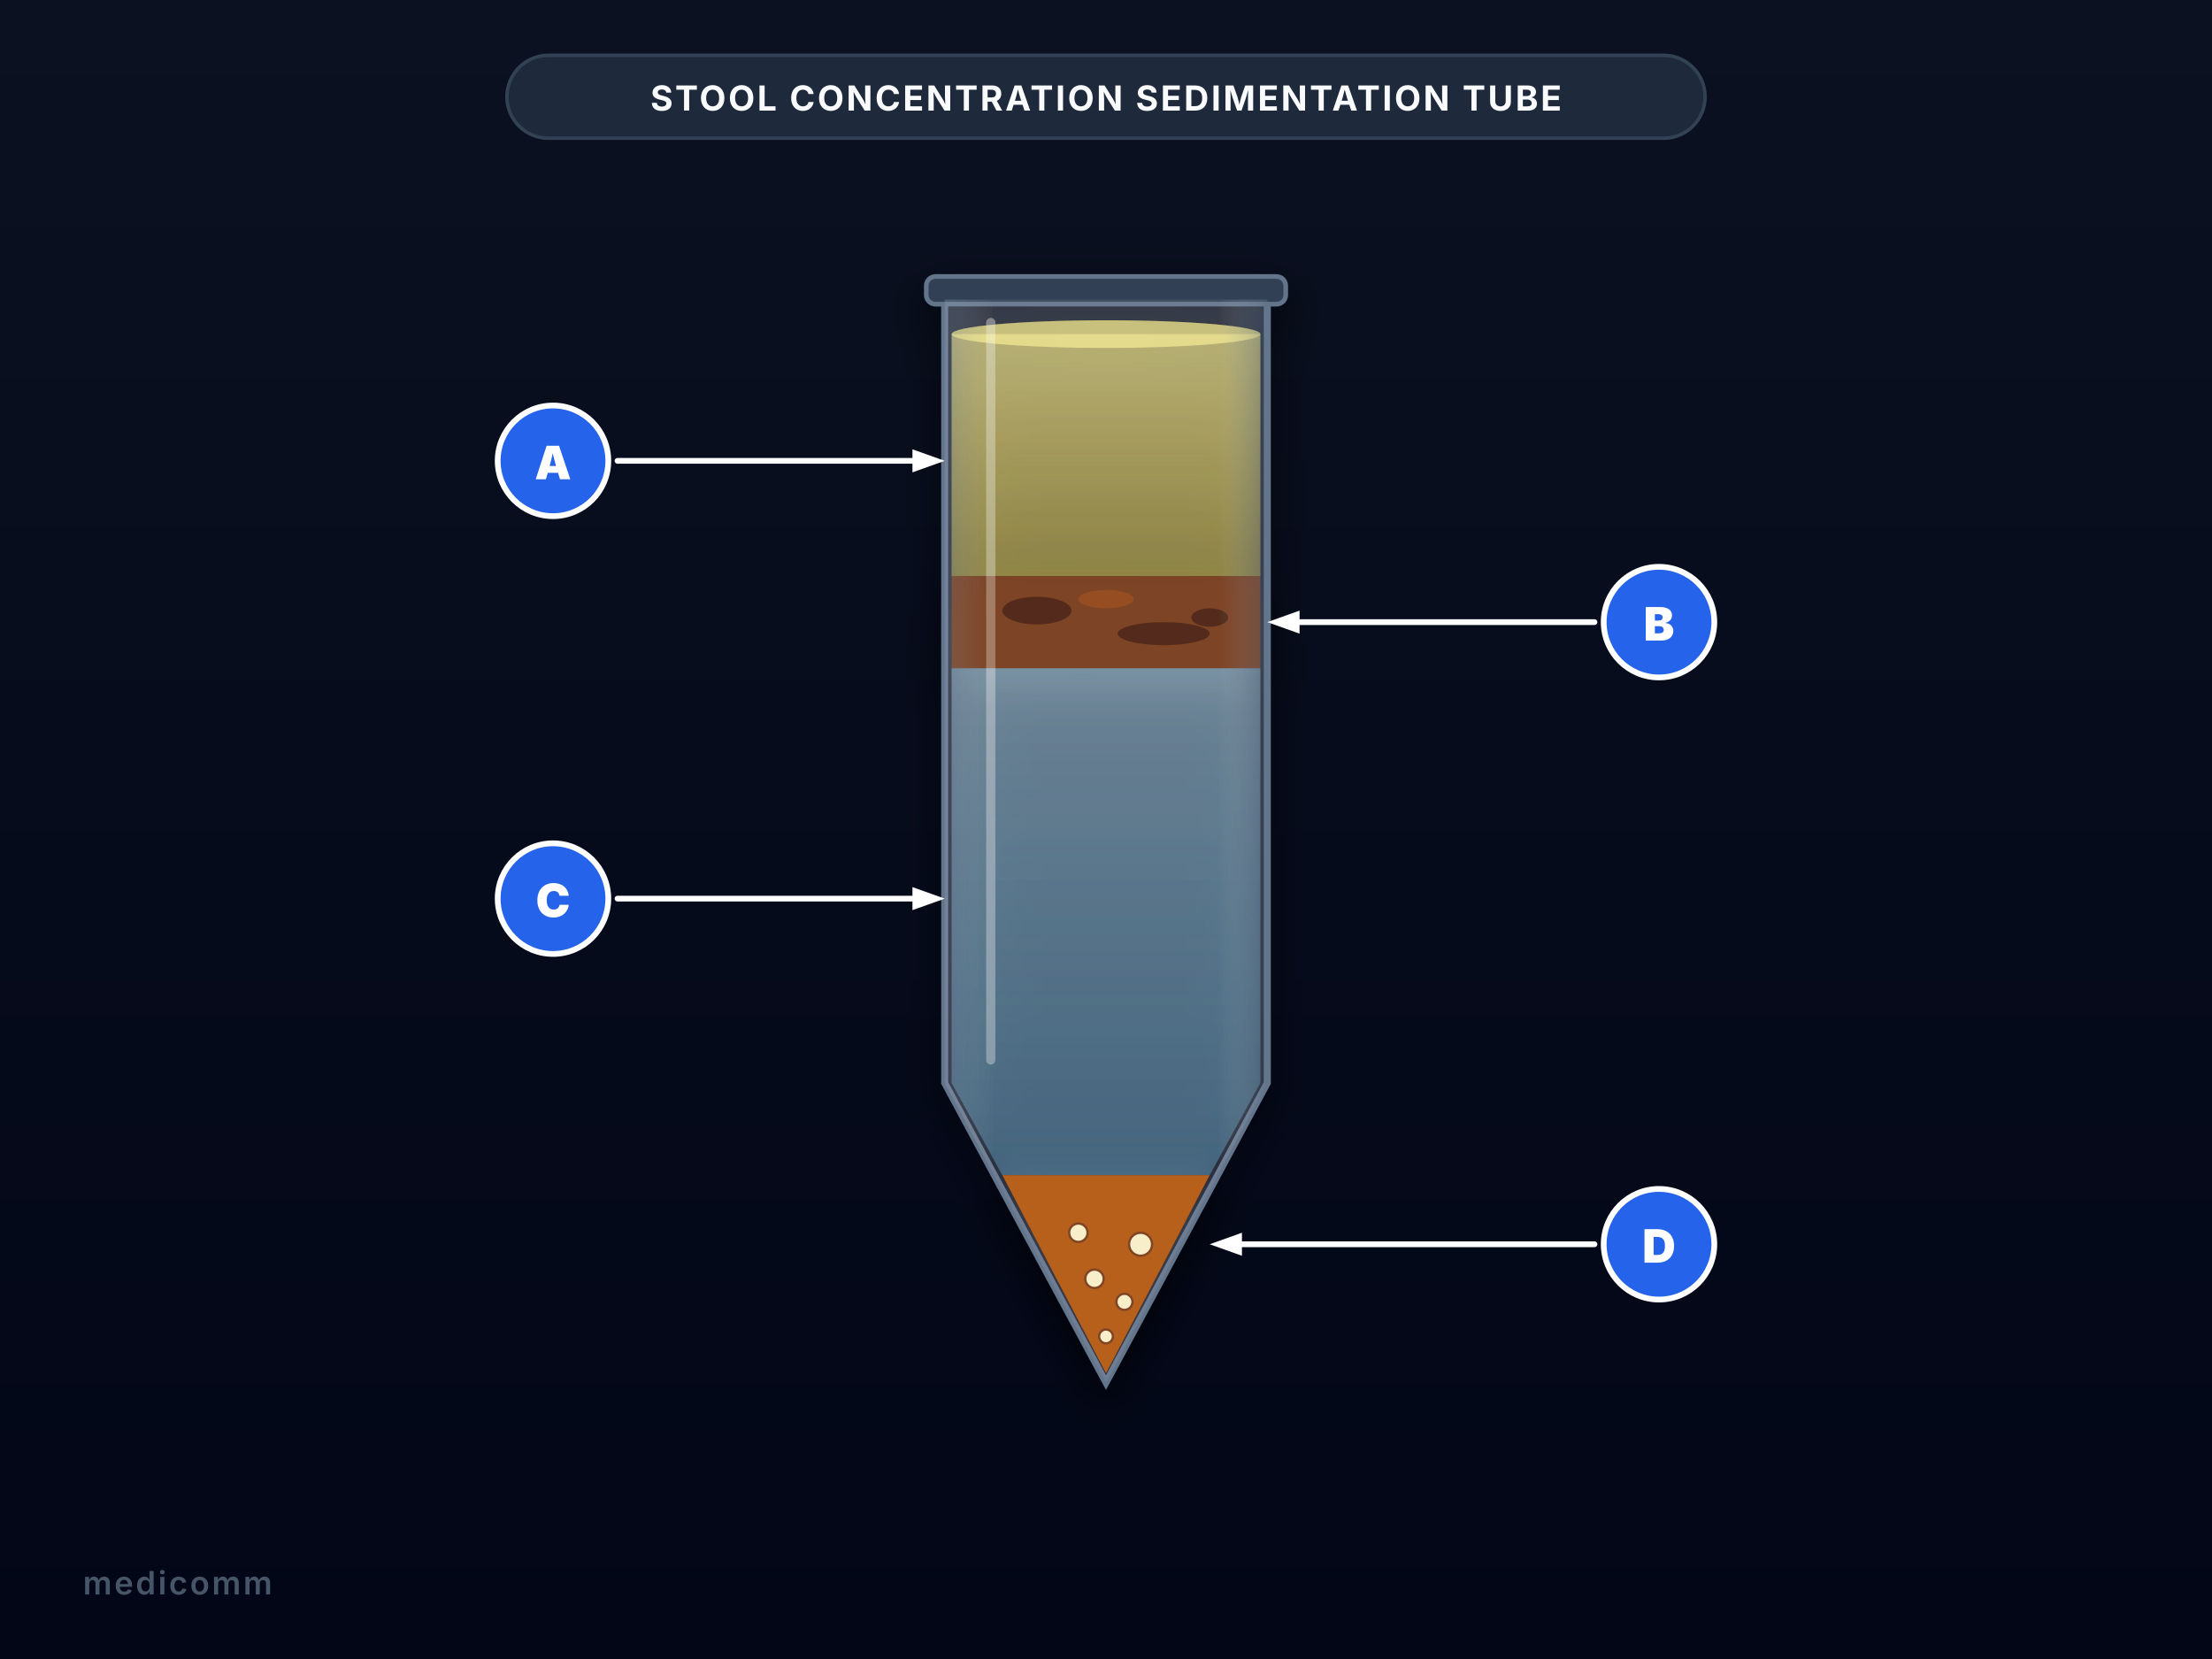
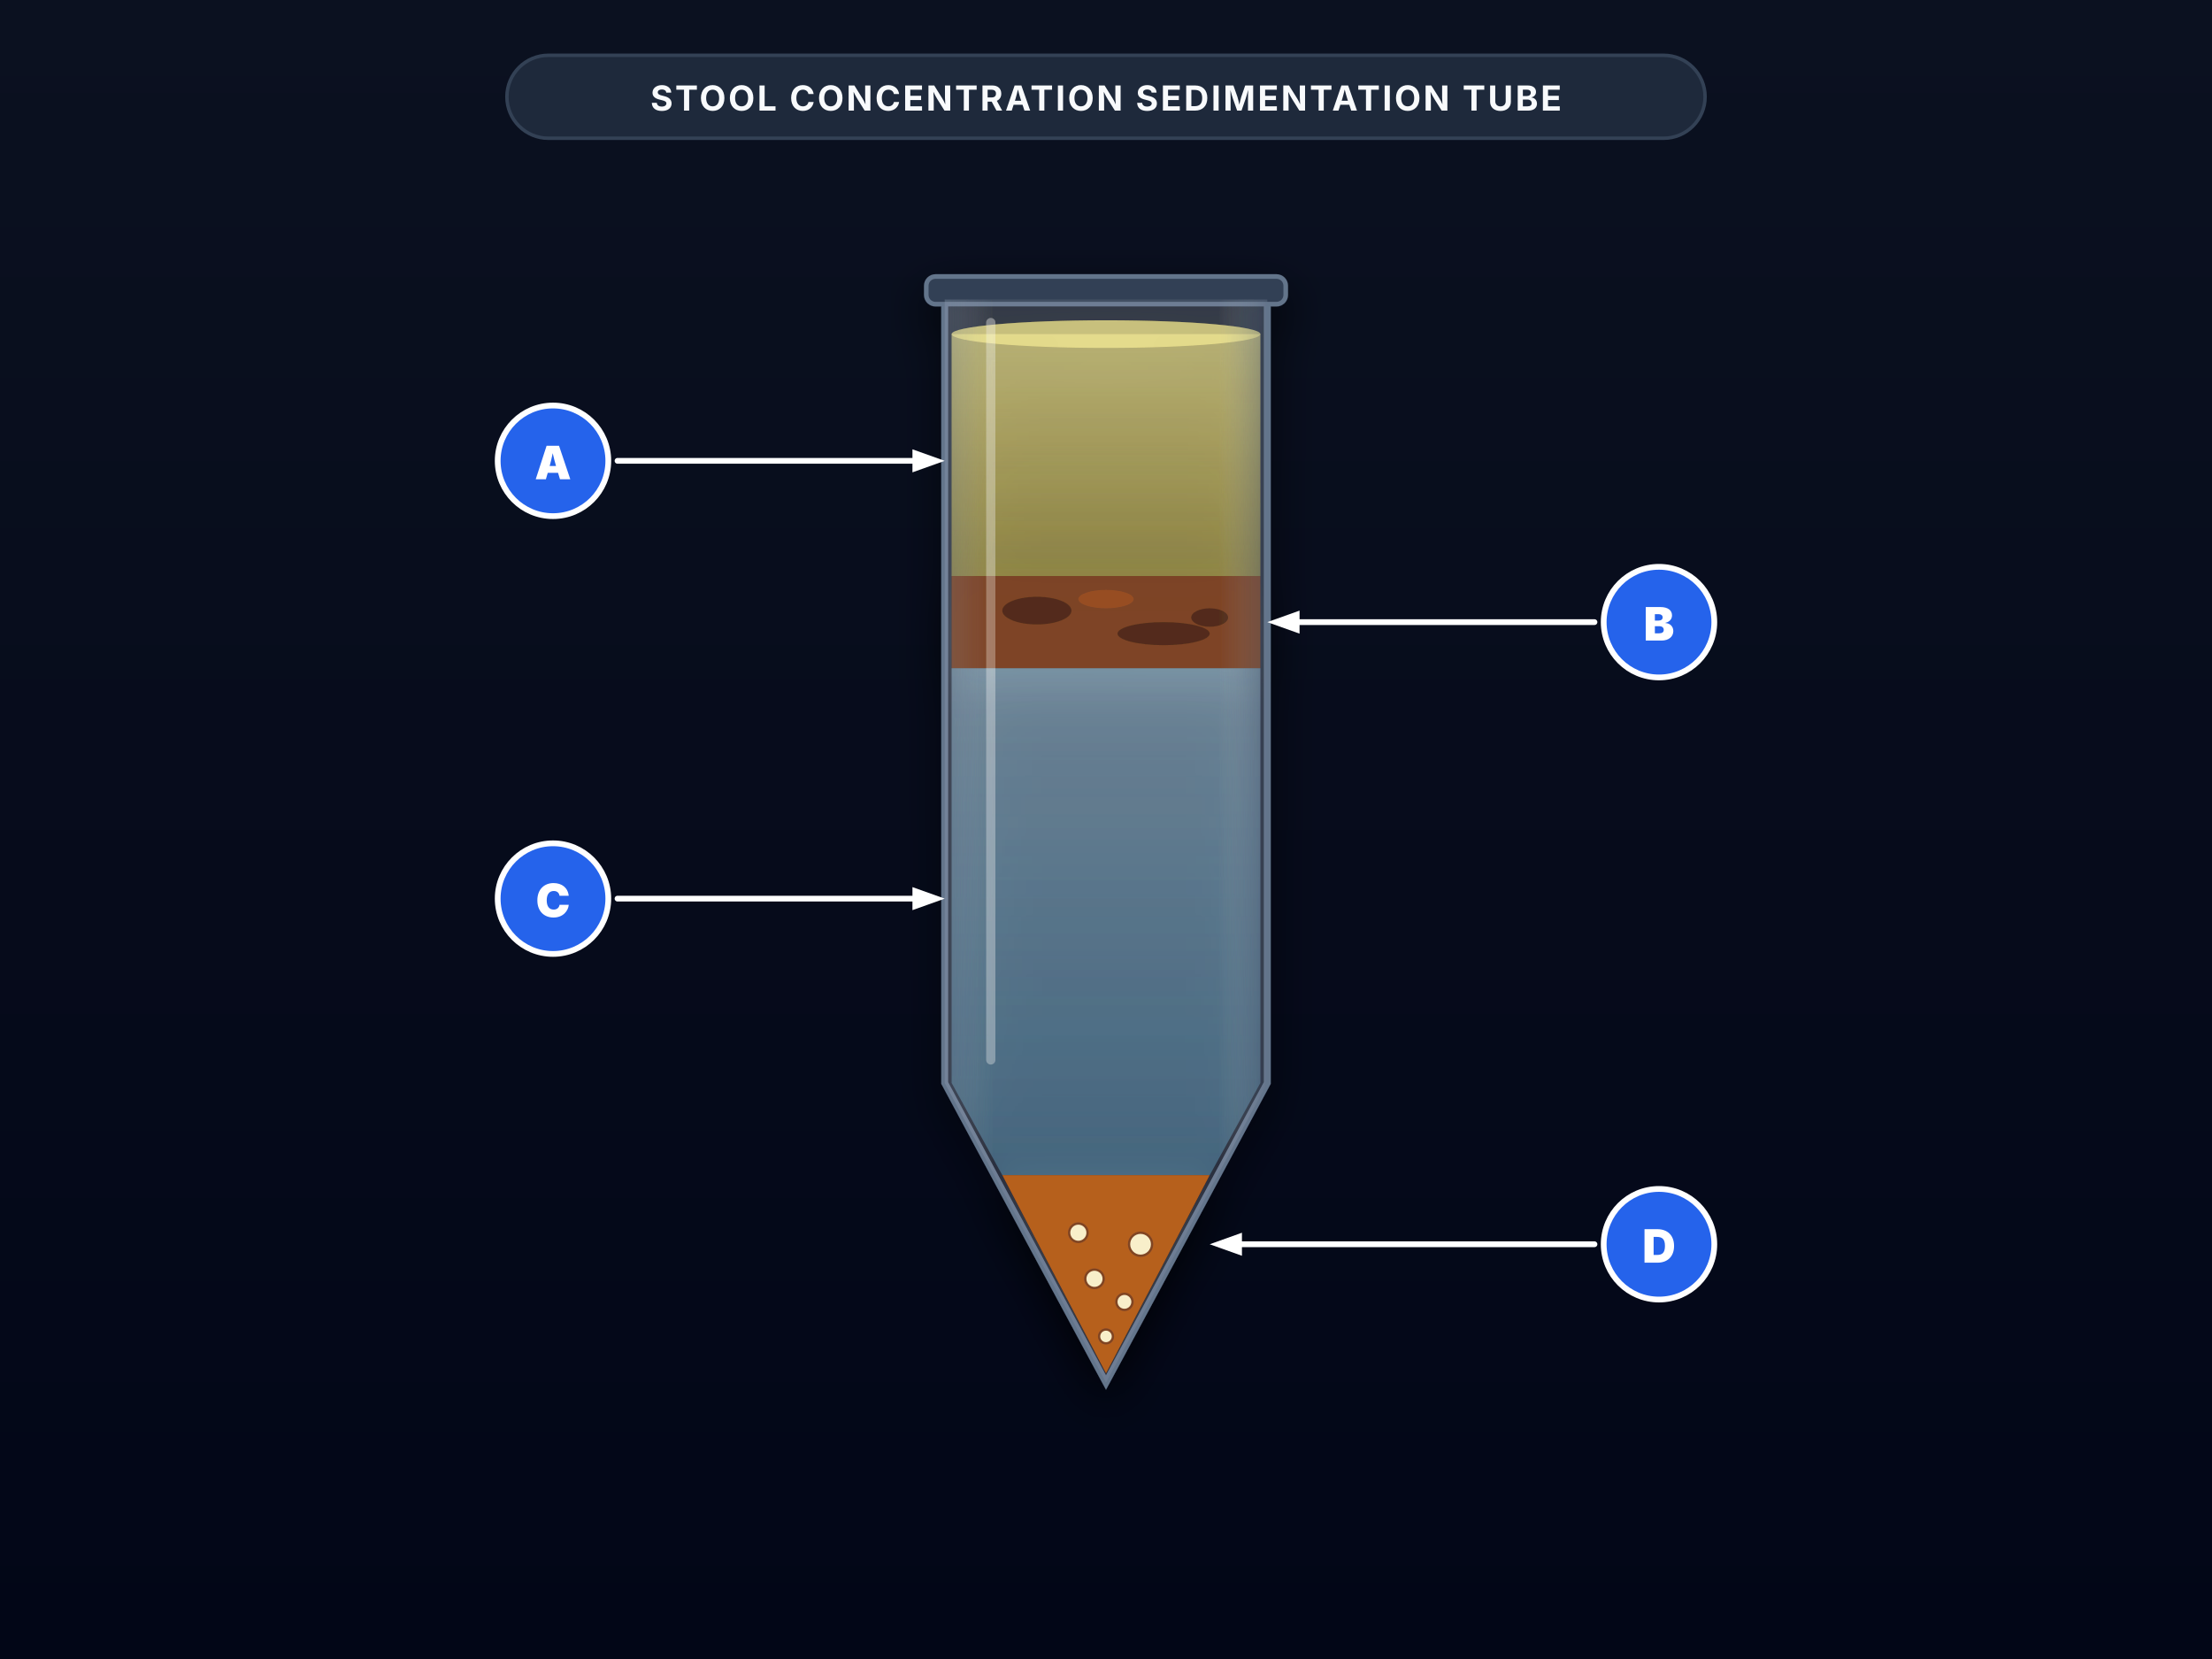
<svg xmlns="http://www.w3.org/2000/svg" viewBox="0 0 960 720" width="100%" height="100%">
  <defs>
    <linearGradient id="bgGrad" x1="0" y1="0" x2="0" y2="1">
      <stop offset="0%" stop-color="#0b1120" />
      <stop offset="100%" stop-color="#020617" />
    </linearGradient>
    <linearGradient id="glassGrad" x1="0" y1="0" x2="1" y2="0">
      <stop offset="0%" stop-color="#94a3b8" stop-opacity="0.3" />
      <stop offset="15%" stop-color="#cbd5e1" stop-opacity="0.1" />
      <stop offset="85%" stop-color="#cbd5e1" stop-opacity="0.1" />
      <stop offset="100%" stop-color="#64748b" stop-opacity="0.4" />
    </linearGradient>
    <linearGradient id="etherGrad" x1="0" y1="0" x2="0" y2="1">
      <stop offset="0%" stop-color="#fef08a" stop-opacity="0.6" />
      <stop offset="100%" stop-color="#fde047" stop-opacity="0.4" />
    </linearGradient>
    <linearGradient id="formalinGrad" x1="0" y1="0" x2="0" y2="1">
      <stop offset="0%" stop-color="#bae6fd" stop-opacity="0.4" />
      <stop offset="100%" stop-color="#7dd3fc" stop-opacity="0.3" />
    </linearGradient>
    <filter id="shadow" x="-10%" y="-5%" width="120%" height="110%">
      <feDropShadow dx="0" dy="8" stdDeviation="10" flood-color="#000000" flood-opacity="0.8" />
    </filter>
  </defs>
  <rect width="960" height="720" fill="#000000" />
  <rect width="960" height="720" fill="url(#bgGrad)" />
  <g transform="translate(480, 42)">
    <rect x="-260" y="-18" width="520" height="36" rx="18" fill="#1e293b" stroke="#334155" stroke-width="1.5" />
    <text x="0" y="6" text-anchor="middle" font-family="-apple-system, sans-serif" font-size="15" font-weight="700" fill="#f8fafc" letter-spacing="1">STOOL CONCENTRATION SEDIMENTATION TUBE</text>
  </g>
  <g transform="translate(480, 110)" filter="url(#shadow)">
    <path d="M -70 20 L -70 360 L 0 490 L 70 360 L 70 20 Z" fill="none" stroke="#64748b" stroke-width="3" />
    <rect x="-78" y="10" width="156" height="12" rx="4" fill="#334155" stroke="#64748b" stroke-width="2" />
    <path d="M -67 35 L -67 140 L 67 140 L 67 35 Z" fill="url(#etherGrad)" />
    <ellipse cx="0" cy="35" rx="67" ry="6" fill="#fef08a" opacity="0.7" />
    <path d="M -67 140 L -67 180 L 67 180 L 67 140 Z" fill="#78350f" opacity="0.95" />
    <ellipse cx="-30" cy="155" rx="15" ry="6" fill="#451a03" />
    <ellipse cx="25" cy="165" rx="20" ry="5" fill="#451a03" />
    <ellipse cx="0" cy="150" rx="12" ry="4" fill="#92400e" />
    <ellipse cx="45" cy="158" rx="8" ry="4" fill="#451a03" />
    <path d="M -67 180 L -67 360 L -45 400 L 45 400 L 67 360 L 67 180 Z" fill="url(#formalinGrad)" />
    <path d="M -45 400 L 0 486 L 45 400 Z" fill="#b45309" />
    <circle cx="-12" cy="425" r="4" fill="#fef3c7" stroke="#78350f" />
    <circle cx="15" cy="430" r="5" fill="#fef3c7" stroke="#78350f" />
    <circle cx="-5" cy="445" r="4" fill="#fef3c7" stroke="#78350f" />
    <circle cx="8" cy="455" r="3.5" fill="#fef3c7" stroke="#78350f" />
    <circle cx="0" cy="470" r="3" fill="#fef3c7" stroke="#78350f" />
    <path d="M -70 20 L -70 360 L 0 490 L 70 360 L 70 20 Z" fill="url(#glassGrad)" />
    <line x1="-50" y1="30" x2="-50" y2="350" stroke="#ffffff" stroke-width="4" stroke-linecap="round" opacity="0.3" />
  </g>
  <g transform="translate(240, 200)">
    <circle cx="0" cy="0" r="24" fill="#2563eb" stroke="#ffffff" stroke-width="2.5" />
    <text x="0" y="8" text-anchor="middle" font-family="-apple-system, sans-serif" font-size="20" font-weight="900" fill="#ffffff">A</text>
    <line x1="28" y1="0" x2="160" y2="0" stroke="#ffffff" stroke-width="2.5" stroke-linecap="round" />
    <polygon points="170,0 156,-5 156,5" fill="#ffffff" />
  </g>
  <g transform="translate(720, 270)">
    <circle cx="0" cy="0" r="24" fill="#2563eb" stroke="#ffffff" stroke-width="2.5" />
    <text x="0" y="8" text-anchor="middle" font-family="-apple-system, sans-serif" font-size="20" font-weight="900" fill="#ffffff">B</text>
    <line x1="-28" y1="0" x2="-160" y2="0" stroke="#ffffff" stroke-width="2.5" stroke-linecap="round" />
    <polygon points="-170,0 -156,-5 -156,5" fill="#ffffff" />
  </g>
  <g transform="translate(240, 390)">
    <circle cx="0" cy="0" r="24" fill="#2563eb" stroke="#ffffff" stroke-width="2.5" />
    <text x="0" y="8" text-anchor="middle" font-family="-apple-system, sans-serif" font-size="20" font-weight="900" fill="#ffffff">C</text>
    <line x1="28" y1="0" x2="160" y2="0" stroke="#ffffff" stroke-width="2.5" stroke-linecap="round" />
    <polygon points="170,0 156,-5 156,5" fill="#ffffff" />
  </g>
  <g transform="translate(720, 540)">
    <circle cx="0" cy="0" r="24" fill="#2563eb" stroke="#ffffff" stroke-width="2.5" />
    <text x="0" y="8" text-anchor="middle" font-family="-apple-system, sans-serif" font-size="20" font-weight="900" fill="#ffffff">D</text>
    <line x1="-28" y1="0" x2="-185" y2="0" stroke="#ffffff" stroke-width="2.5" stroke-linecap="round" />
    <polygon points="-195,0 -181,-5 -181,5" fill="#ffffff" />
  </g>
-   <text x="36" y="692" font-family="-apple-system, sans-serif" font-size="14" font-weight="600" fill="#475569" letter-spacing="1">medicomm</text>
</svg>
